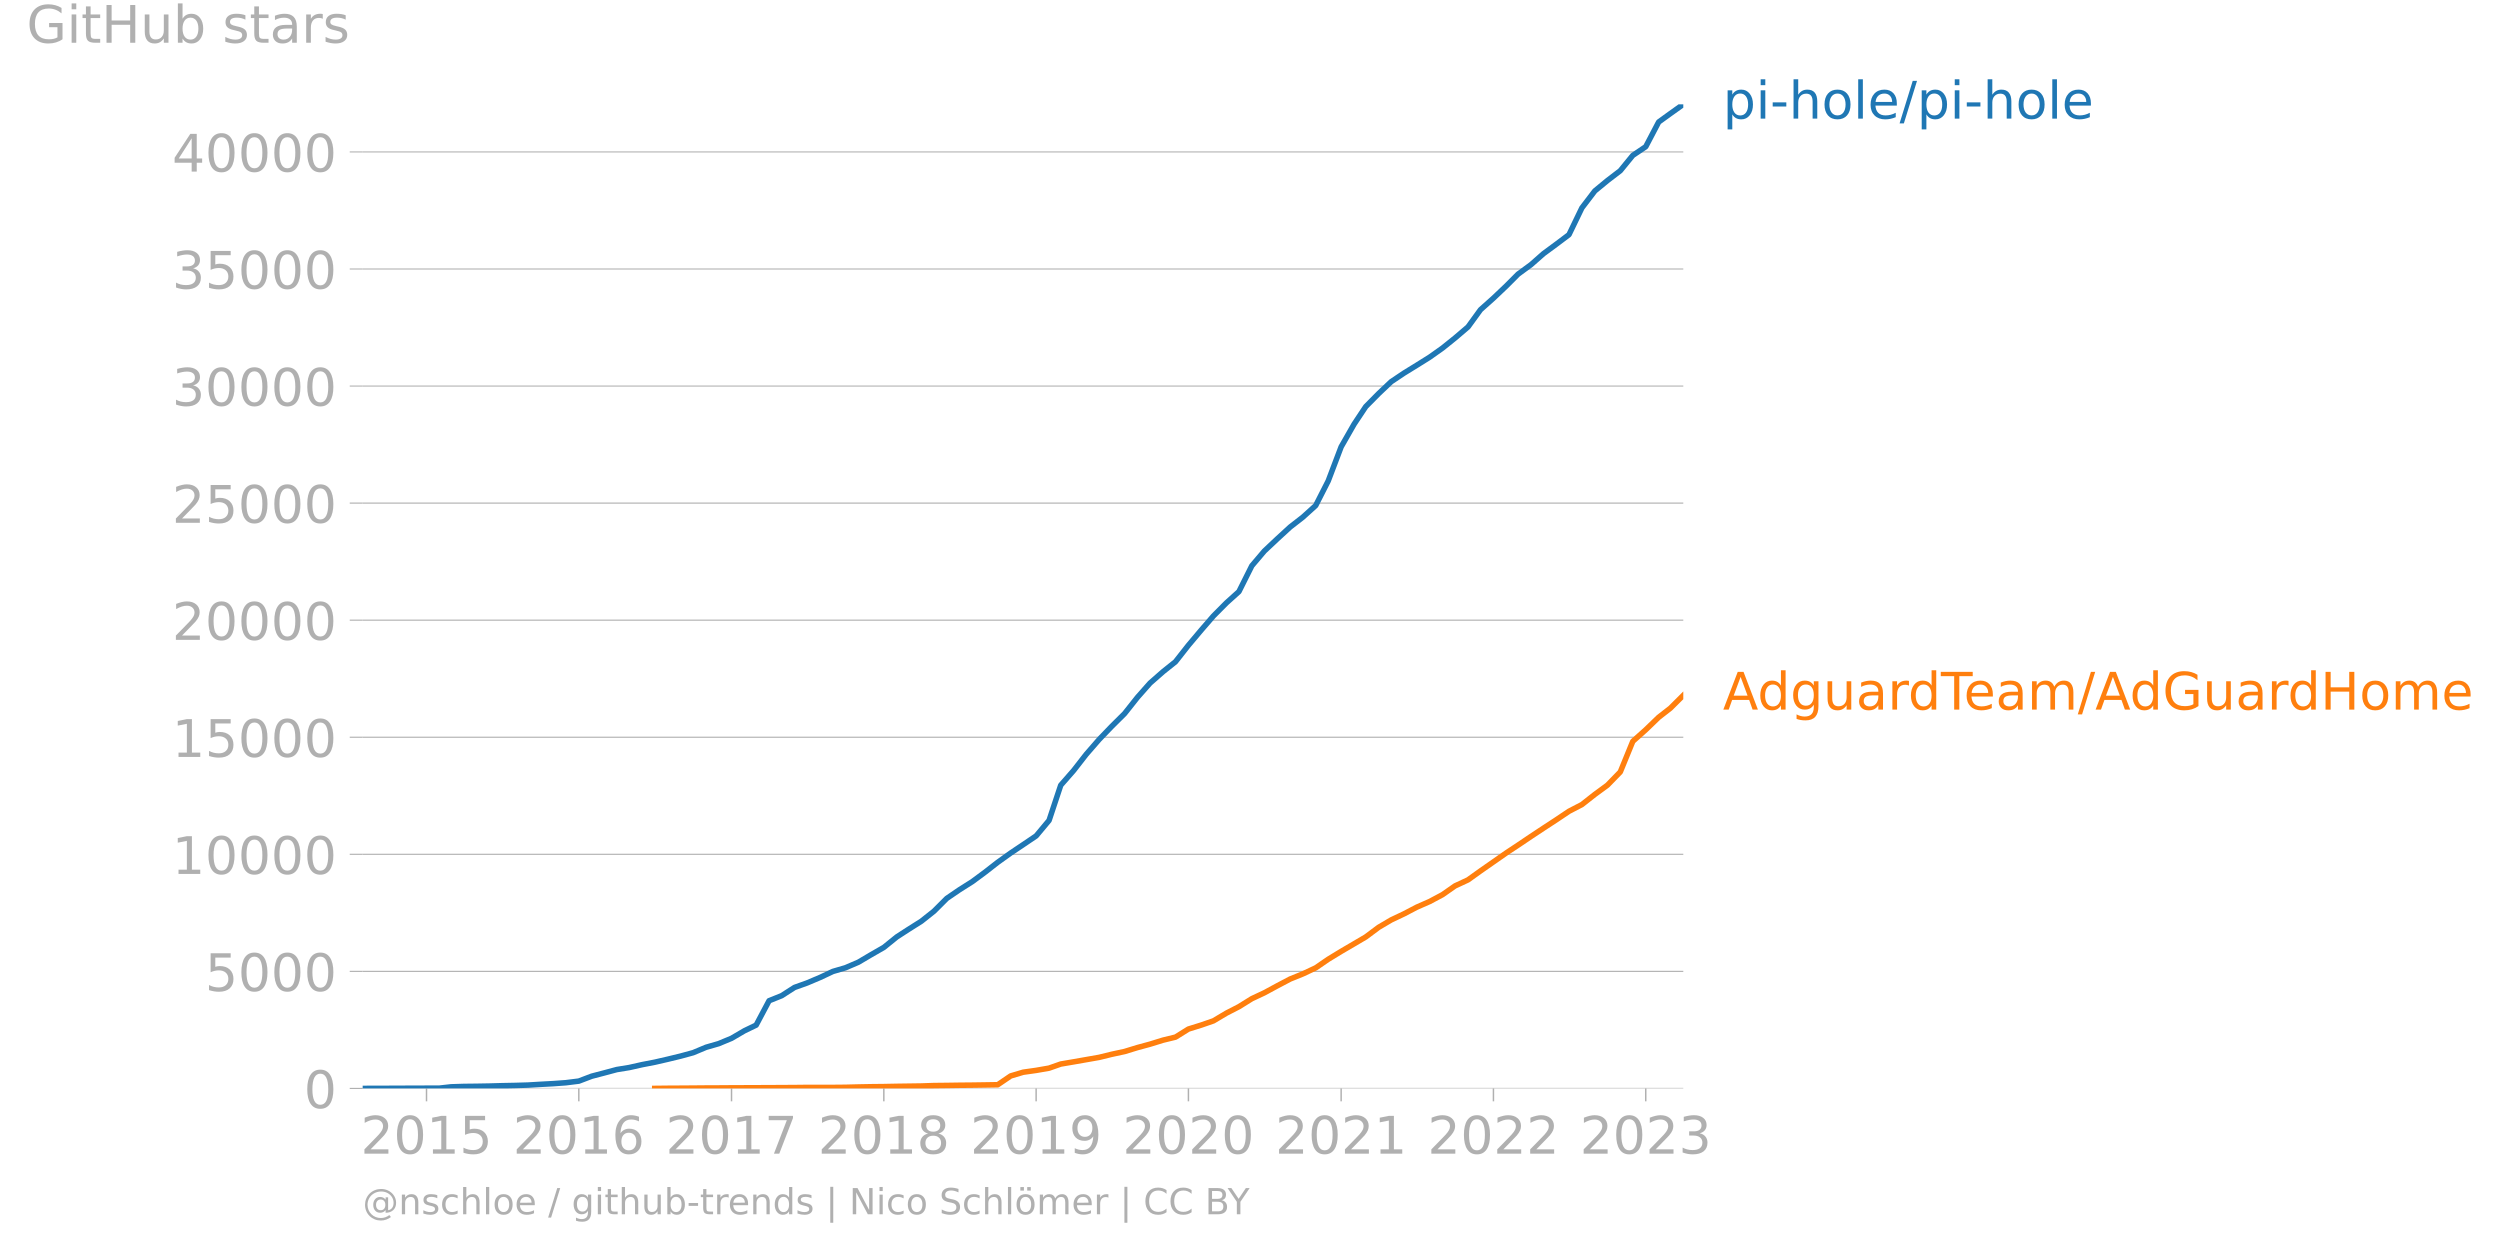
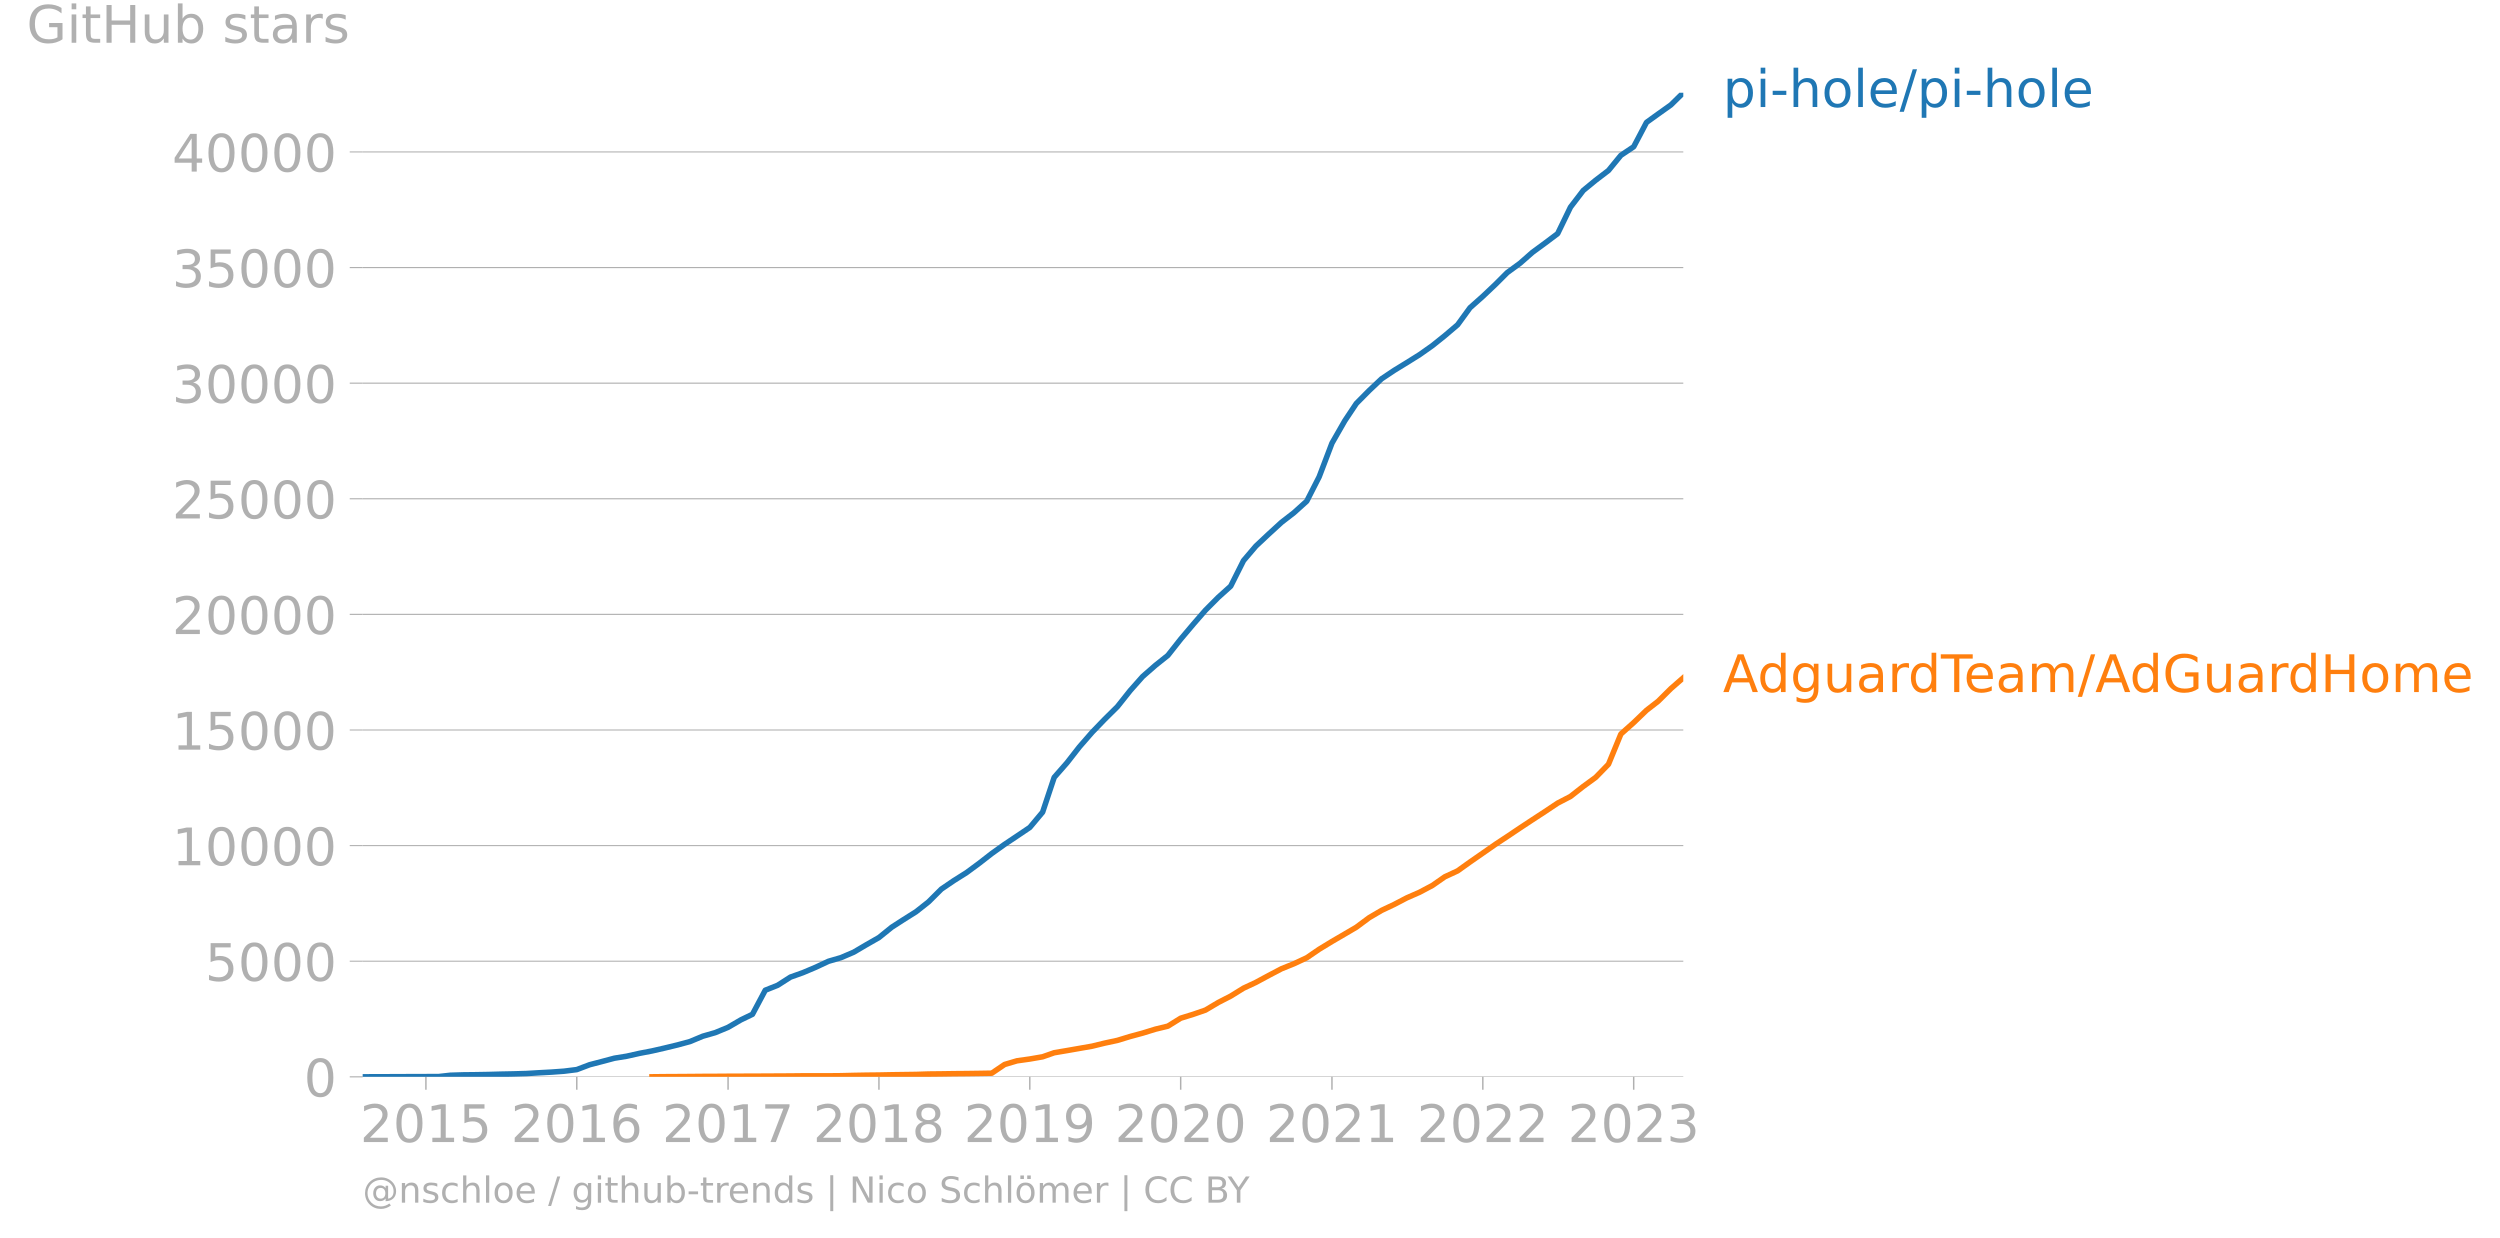
- <svg xmlns="http://www.w3.org/2000/svg" xmlns:xlink="http://www.w3.org/1999/xlink" width="901.394" height="450.472" viewBox="0 0 676.045 337.854">
+ <svg xmlns="http://www.w3.org/2000/svg" xmlns:xlink="http://www.w3.org/1999/xlink" width="901.394" height="446.291" viewBox="0 0 676.045 334.718">
  <defs>
    <style>*{stroke-linejoin:round;stroke-linecap:butt}</style>
  </defs>
  <g id="figure_1">
-     <path id="patch_1" d="M0 337.854h676.045V0H0v337.854z" style="fill:none" />
+     <path id="patch_1" d="M0 334.718h676.045V0H0v334.718z" style="fill:none" />
    <g id="axes_1">
-       <path id="patch_2" d="M98.073 294.327h357.12V28.215H98.073v266.112z" style="fill:none" />
+       <path id="patch_2" d="M98.073 291.191h357.12V25.08H98.073v266.112z" style="fill:none" />
      <g id="matplotlib.axis_1">
        <g id="xtick_1">
          <g id="line2d_1">
            <defs>
-               <path id="m248566c7c0" d="M0 0v3.5" style="stroke:#b0b0b0;stroke-width:.4" />
-             </defs>
-             <use xlink:href="#m248566c7c0" x="115.337" y="294.327" style="fill:#b0b0b0;stroke:#b0b0b0;stroke-width:.4" />
-           </g>
-           <g id="text_1" style="fill:#b0b0b0" transform="matrix(.14 0 0 -.14 97.522 311.965)">
+               <path id="m88e623cf5e" d="M0 0v3.5" style="stroke:#b0b0b0;stroke-width:.4" />
+             </defs>
+             <use xlink:href="#m88e623cf5e" x="115.175" y="291.191" style="fill:#b0b0b0;stroke:#b0b0b0;stroke-width:.4" />
+           </g>
+           <g id="text_1" style="fill:#b0b0b0" transform="matrix(.14 0 0 -.14 97.36 308.829)">
            <defs>
              <path id="DejaVuSans-32" d="M1228 531h2203V0H469v531q359 372 979 998 621 627 780 809 303 340 423 576 121 236 121 464 0 372-261 606-261 235-680 235-297 0-627-103-329-103-704-313v638q381 153 712 231 332 78 607 78 725 0 1156-363 431-362 431-968 0-288-108-546-107-257-392-607-78-91-497-524-418-433-1181-1211z" transform="scale(.01563)" />
              <path id="DejaVuSans-30" d="M2034 4250q-487 0-733-480-245-479-245-1442 0-959 245-1439 246-480 733-480 491 0 736 480 246 480 246 1439 0 963-246 1442-245 480-736 480zm0 500q785 0 1199-621 414-620 414-1801 0-1178-414-1799Q2819-91 2034-91q-784 0-1198 620-414 621-414 1799 0 1181 414 1801 414 621 1198 621z" transform="scale(.01563)" />
              <path id="DejaVuSans-31" d="M794 531h1031v3560L703 3866v575l1116 225h631V531h1031V0H794v531z" transform="scale(.01563)" />
              <path id="DejaVuSans-35" d="M691 4666h2478v-532H1269V2991q137 47 274 70 138 23 276 23 781 0 1237-428 457-428 457-1159 0-753-469-1171Q2575-91 1722-91q-294 0-599 50Q819 9 494 109v635q281-153 581-228t634-75q541 0 856 284 316 284 316 772 0 487-316 771-315 285-856 285-253 0-505-56-251-56-513-175v2344z" transform="scale(.01563)" />
            </defs>
            <use xlink:href="#DejaVuSans-32" />
            <use xlink:href="#DejaVuSans-30" x="63.623" />
            <use xlink:href="#DejaVuSans-31" x="127.246" />
            <use xlink:href="#DejaVuSans-35" x="190.869" />
          </g>
        </g>
        <g id="xtick_2">
-           <use xlink:href="#m248566c7c0" id="line2d_2" x="156.521" y="294.327" style="fill:#b0b0b0;stroke:#b0b0b0;stroke-width:.4" />
-           <g id="text_2" style="fill:#b0b0b0" transform="matrix(.14 0 0 -.14 138.706 311.965)">
+           <use xlink:href="#m88e623cf5e" id="line2d_2" x="155.972" y="291.191" style="fill:#b0b0b0;stroke:#b0b0b0;stroke-width:.4" />
+           <g id="text_2" style="fill:#b0b0b0" transform="matrix(.14 0 0 -.14 138.157 308.829)">
            <defs>
              <path id="DejaVuSans-36" d="M2113 2584q-425 0-674-291-248-290-248-796 0-503 248-796 249-292 674-292t673 292q248 293 248 796 0 506-248 796-248 291-673 291zm1253 1979v-575q-238 112-480 171-242 60-480 60-625 0-955-422-329-422-376-1275 184 272 462 417 279 145 613 145 703 0 1111-427 408-426 408-1160 0-719-425-1154Q2819-91 2113-91q-810 0-1238 620-428 621-428 1799 0 1106 525 1764t1409 658q238 0 480-47t505-140z" transform="scale(.01563)" />
            </defs>
            <use xlink:href="#DejaVuSans-32" />
            <use xlink:href="#DejaVuSans-30" x="63.623" />
            <use xlink:href="#DejaVuSans-31" x="127.246" />
            <use xlink:href="#DejaVuSans-36" x="190.869" />
          </g>
        </g>
        <g id="xtick_3">
-           <use xlink:href="#m248566c7c0" id="line2d_3" x="197.818" y="294.327" style="fill:#b0b0b0;stroke:#b0b0b0;stroke-width:.4" />
-           <g id="text_3" style="fill:#b0b0b0" transform="matrix(.14 0 0 -.14 180.003 311.965)">
+           <use xlink:href="#m88e623cf5e" id="line2d_3" x="196.882" y="291.191" style="fill:#b0b0b0;stroke:#b0b0b0;stroke-width:.4" />
+           <g id="text_3" style="fill:#b0b0b0" transform="matrix(.14 0 0 -.14 179.067 308.829)">
            <defs>
              <path id="DejaVuSans-37" d="M525 4666h3000v-269L1831 0h-659l1594 4134H525v532z" transform="scale(.01563)" />
            </defs>
            <use xlink:href="#DejaVuSans-32" />
            <use xlink:href="#DejaVuSans-30" x="63.623" />
            <use xlink:href="#DejaVuSans-31" x="127.246" />
            <use xlink:href="#DejaVuSans-37" x="190.869" />
          </g>
        </g>
        <g id="xtick_4">
-           <use xlink:href="#m248566c7c0" id="line2d_4" x="239.003" y="294.327" style="fill:#b0b0b0;stroke:#b0b0b0;stroke-width:.4" />
-           <g id="text_4" style="fill:#b0b0b0" transform="matrix(.14 0 0 -.14 221.188 311.965)">
+           <use xlink:href="#m88e623cf5e" id="line2d_4" x="237.68" y="291.191" style="fill:#b0b0b0;stroke:#b0b0b0;stroke-width:.4" />
+           <g id="text_4" style="fill:#b0b0b0" transform="matrix(.14 0 0 -.14 219.865 308.829)">
            <defs>
              <path id="DejaVuSans-38" d="M2034 2216q-450 0-708-241-257-241-257-662 0-422 257-663 258-241 708-241t709 242q260 243 260 662 0 421-258 662-257 241-711 241zm-631 268q-406 100-633 378-226 279-226 679 0 559 398 884 399 325 1092 325 697 0 1094-325t397-884q0-400-227-679-226-278-629-378 456-106 710-416 255-309 255-755 0-679-414-1042Q2806-91 2034-91q-771 0-1186 362-414 363-414 1042 0 446 256 755 257 310 713 416zm-231 997q0-362 226-565 227-203 636-203 407 0 636 203 230 203 230 565 0 363-230 566-229 203-636 203-409 0-636-203-226-203-226-566z" transform="scale(.01563)" />
            </defs>
            <use xlink:href="#DejaVuSans-32" />
            <use xlink:href="#DejaVuSans-30" x="63.623" />
            <use xlink:href="#DejaVuSans-31" x="127.246" />
            <use xlink:href="#DejaVuSans-38" x="190.869" />
          </g>
        </g>
        <g id="xtick_5">
-           <use xlink:href="#m248566c7c0" id="line2d_5" x="280.187" y="294.327" style="fill:#b0b0b0;stroke:#b0b0b0;stroke-width:.4" />
-           <g id="text_5" style="fill:#b0b0b0" transform="matrix(.14 0 0 -.14 262.372 311.965)">
+           <use xlink:href="#m88e623cf5e" id="line2d_5" x="278.477" y="291.191" style="fill:#b0b0b0;stroke:#b0b0b0;stroke-width:.4" />
+           <g id="text_5" style="fill:#b0b0b0" transform="matrix(.14 0 0 -.14 260.662 308.829)">
            <defs>
              <path id="DejaVuSans-39" d="M703 97v575q238-113 481-172 244-59 479-59 625 0 954 420 330 420 377 1277-181-269-460-413-278-144-615-144-700 0-1108 423-408 424-408 1159 0 718 425 1152 425 435 1131 435 810 0 1236-621 427-620 427-1801 0-1103-524-1761Q2575-91 1691-91q-238 0-482 47Q966 3 703 97zm1256 1978q425 0 673 290 249 291 249 798 0 503-249 795-248 292-673 292t-673-292q-248-292-248-795 0-507 248-798 248-290 673-290z" transform="scale(.01563)" />
            </defs>
            <use xlink:href="#DejaVuSans-32" />
            <use xlink:href="#DejaVuSans-30" x="63.623" />
            <use xlink:href="#DejaVuSans-31" x="127.246" />
            <use xlink:href="#DejaVuSans-39" x="190.869" />
          </g>
        </g>
        <g id="xtick_6">
-           <use xlink:href="#m248566c7c0" id="line2d_6" x="321.372" y="294.327" style="fill:#b0b0b0;stroke:#b0b0b0;stroke-width:.4" />
-           <g id="text_6" style="fill:#b0b0b0" transform="matrix(.14 0 0 -.14 303.557 311.965)">
+           <use xlink:href="#m88e623cf5e" id="line2d_6" x="319.275" y="291.191" style="fill:#b0b0b0;stroke:#b0b0b0;stroke-width:.4" />
+           <g id="text_6" style="fill:#b0b0b0" transform="matrix(.14 0 0 -.14 301.46 308.829)">
            <use xlink:href="#DejaVuSans-32" />
            <use xlink:href="#DejaVuSans-30" x="63.623" />
            <use xlink:href="#DejaVuSans-32" x="127.246" />
            <use xlink:href="#DejaVuSans-30" x="190.869" />
          </g>
        </g>
        <g id="xtick_7">
-           <use xlink:href="#m248566c7c0" id="line2d_7" x="362.669" y="294.327" style="fill:#b0b0b0;stroke:#b0b0b0;stroke-width:.4" />
-           <g id="text_7" style="fill:#b0b0b0" transform="matrix(.14 0 0 -.14 344.854 311.965)">
+           <use xlink:href="#m88e623cf5e" id="line2d_7" x="360.185" y="291.191" style="fill:#b0b0b0;stroke:#b0b0b0;stroke-width:.4" />
+           <g id="text_7" style="fill:#b0b0b0" transform="matrix(.14 0 0 -.14 342.37 308.829)">
            <use xlink:href="#DejaVuSans-32" />
            <use xlink:href="#DejaVuSans-30" x="63.623" />
            <use xlink:href="#DejaVuSans-32" x="127.246" />
            <use xlink:href="#DejaVuSans-31" x="190.869" />
          </g>
        </g>
        <g id="xtick_8">
-           <use xlink:href="#m248566c7c0" id="line2d_8" x="403.854" y="294.327" style="fill:#b0b0b0;stroke:#b0b0b0;stroke-width:.4" />
-           <g id="text_8" style="fill:#b0b0b0" transform="matrix(.14 0 0 -.14 386.039 311.965)">
+           <use xlink:href="#m88e623cf5e" id="line2d_8" x="400.982" y="291.191" style="fill:#b0b0b0;stroke:#b0b0b0;stroke-width:.4" />
+           <g id="text_8" style="fill:#b0b0b0" transform="matrix(.14 0 0 -.14 383.167 308.829)">
            <use xlink:href="#DejaVuSans-32" />
            <use xlink:href="#DejaVuSans-30" x="63.623" />
            <use xlink:href="#DejaVuSans-32" x="127.246" />
            <use xlink:href="#DejaVuSans-32" x="190.869" />
          </g>
        </g>
        <g id="xtick_9">
-           <use xlink:href="#m248566c7c0" id="line2d_9" x="445.038" y="294.327" style="fill:#b0b0b0;stroke:#b0b0b0;stroke-width:.4" />
-           <g id="text_9" style="fill:#b0b0b0" transform="matrix(.14 0 0 -.14 427.223 311.965)">
+           <use xlink:href="#m88e623cf5e" id="line2d_9" x="441.78" y="291.191" style="fill:#b0b0b0;stroke:#b0b0b0;stroke-width:.4" />
+           <g id="text_9" style="fill:#b0b0b0" transform="matrix(.14 0 0 -.14 423.965 308.829)">
            <defs>
              <path id="DejaVuSans-33" d="M2597 2516q453-97 707-404 255-306 255-756 0-690-475-1069Q2609-91 1734-91q-293 0-604 58T488 141v609q262-153 574-231 313-78 654-78 593 0 904 234t311 681q0 413-289 645-289 233-804 233h-544v519h569q465 0 712 186t247 536q0 359-255 551-254 193-729 193-260 0-557-57-297-56-653-174v562q360 100 674 150t592 50q719 0 1137-327 419-326 419-882 0-388-222-655t-631-370z" transform="scale(.01563)" />
            </defs>
            <use xlink:href="#DejaVuSans-32" />
            <use xlink:href="#DejaVuSans-30" x="63.623" />
            <use xlink:href="#DejaVuSans-32" x="127.246" />
            <use xlink:href="#DejaVuSans-33" x="190.869" />
          </g>
        </g>
      </g>
      <g id="matplotlib.axis_2">
        <g id="ytick_1">
-           <path id="line2d_10" d="M98.073 294.327h357.12" clip-path="url(#p8811981407)" style="fill:none;stroke:#b0b0b0;stroke-width:.3;stroke-linecap:square" />
+           <path id="line2d_10" d="M98.073 291.191h357.12" clip-path="url(#pf3bac926e7)" style="fill:none;stroke:#b0b0b0;stroke-width:.3;stroke-linecap:square" />
          <g id="line2d_11">
            <defs>
-               <path id="m2e9e8e175a" d="M0 0h-3.5" style="stroke:#b0b0b0;stroke-width:.3" />
-             </defs>
-             <use xlink:href="#m2e9e8e175a" x="98.073" y="294.327" style="fill:#b0b0b0;stroke:#b0b0b0;stroke-width:.3" />
-           </g>
-           <use xlink:href="#DejaVuSans-30" id="text_10" style="fill:#b0b0b0" transform="matrix(.14 0 0 -.14 82.166 299.646)" />
+               <path id="m1bf82a4fa7" d="M0 0h-3.5" style="stroke:#b0b0b0;stroke-width:.3" />
+             </defs>
+             <use xlink:href="#m1bf82a4fa7" x="98.073" y="291.191" style="fill:#b0b0b0;stroke:#b0b0b0;stroke-width:.3" />
+           </g>
+           <use xlink:href="#DejaVuSans-30" id="text_10" style="fill:#b0b0b0" transform="matrix(.14 0 0 -.14 82.166 296.51)" />
        </g>
        <g id="ytick_2">
-           <path id="line2d_12" d="M98.073 262.672h357.12" clip-path="url(#p8811981407)" style="fill:none;stroke:#b0b0b0;stroke-width:.3;stroke-linecap:square" />
-           <use xlink:href="#m2e9e8e175a" id="line2d_13" x="98.073" y="262.672" style="fill:#b0b0b0;stroke:#b0b0b0;stroke-width:.3" />
-           <g id="text_11" style="fill:#b0b0b0" transform="matrix(.14 0 0 -.14 55.443 267.99)">
+           <path id="line2d_12" d="M98.073 259.928h357.12" clip-path="url(#pf3bac926e7)" style="fill:none;stroke:#b0b0b0;stroke-width:.3;stroke-linecap:square" />
+           <use xlink:href="#m1bf82a4fa7" id="line2d_13" x="98.073" y="259.928" style="fill:#b0b0b0;stroke:#b0b0b0;stroke-width:.3" />
+           <g id="text_11" style="fill:#b0b0b0" transform="matrix(.14 0 0 -.14 55.443 265.247)">
            <use xlink:href="#DejaVuSans-35" />
            <use xlink:href="#DejaVuSans-30" x="63.623" />
            <use xlink:href="#DejaVuSans-30" x="127.246" />
            <use xlink:href="#DejaVuSans-30" x="190.869" />
          </g>
        </g>
        <g id="ytick_3">
-           <path id="line2d_14" d="M98.073 231.017h357.12" clip-path="url(#p8811981407)" style="fill:none;stroke:#b0b0b0;stroke-width:.3;stroke-linecap:square" />
-           <use xlink:href="#m2e9e8e175a" id="line2d_15" x="98.073" y="231.017" style="fill:#b0b0b0;stroke:#b0b0b0;stroke-width:.3" />
-           <g id="text_12" style="fill:#b0b0b0" transform="matrix(.14 0 0 -.14 46.536 236.336)">
+           <path id="line2d_14" d="M98.073 228.665h357.12" clip-path="url(#pf3bac926e7)" style="fill:none;stroke:#b0b0b0;stroke-width:.3;stroke-linecap:square" />
+           <use xlink:href="#m1bf82a4fa7" id="line2d_15" x="98.073" y="228.665" style="fill:#b0b0b0;stroke:#b0b0b0;stroke-width:.3" />
+           <g id="text_12" style="fill:#b0b0b0" transform="matrix(.14 0 0 -.14 46.536 233.984)">
            <use xlink:href="#DejaVuSans-31" />
            <use xlink:href="#DejaVuSans-30" x="63.623" />
            <use xlink:href="#DejaVuSans-30" x="127.246" />
            <use xlink:href="#DejaVuSans-30" x="190.869" />
            <use xlink:href="#DejaVuSans-30" x="254.492" />
          </g>
        </g>
        <g id="ytick_4">
-           <path id="line2d_16" d="M98.073 199.362h357.12" clip-path="url(#p8811981407)" style="fill:none;stroke:#b0b0b0;stroke-width:.3;stroke-linecap:square" />
-           <use xlink:href="#m2e9e8e175a" id="line2d_17" x="98.073" y="199.362" style="fill:#b0b0b0;stroke:#b0b0b0;stroke-width:.3" />
-           <g id="text_13" style="fill:#b0b0b0" transform="matrix(.14 0 0 -.14 46.536 204.68)">
+           <path id="line2d_16" d="M98.073 197.402h357.12" clip-path="url(#pf3bac926e7)" style="fill:none;stroke:#b0b0b0;stroke-width:.3;stroke-linecap:square" />
+           <use xlink:href="#m1bf82a4fa7" id="line2d_17" x="98.073" y="197.402" style="fill:#b0b0b0;stroke:#b0b0b0;stroke-width:.3" />
+           <g id="text_13" style="fill:#b0b0b0" transform="matrix(.14 0 0 -.14 46.536 202.72)">
            <use xlink:href="#DejaVuSans-31" />
            <use xlink:href="#DejaVuSans-35" x="63.623" />
            <use xlink:href="#DejaVuSans-30" x="127.246" />
            <use xlink:href="#DejaVuSans-30" x="190.869" />
            <use xlink:href="#DejaVuSans-30" x="254.492" />
          </g>
        </g>
        <g id="ytick_5">
-           <path id="line2d_18" d="M98.073 167.706h357.12" clip-path="url(#p8811981407)" style="fill:none;stroke:#b0b0b0;stroke-width:.3;stroke-linecap:square" />
-           <use xlink:href="#m2e9e8e175a" id="line2d_19" x="98.073" y="167.706" style="fill:#b0b0b0;stroke:#b0b0b0;stroke-width:.3" />
-           <g id="text_14" style="fill:#b0b0b0" transform="matrix(.14 0 0 -.14 46.536 173.025)">
+           <path id="line2d_18" d="M98.073 166.139h357.12" clip-path="url(#pf3bac926e7)" style="fill:none;stroke:#b0b0b0;stroke-width:.3;stroke-linecap:square" />
+           <use xlink:href="#m1bf82a4fa7" id="line2d_19" x="98.073" y="166.139" style="fill:#b0b0b0;stroke:#b0b0b0;stroke-width:.3" />
+           <g id="text_14" style="fill:#b0b0b0" transform="matrix(.14 0 0 -.14 46.536 171.457)">
            <use xlink:href="#DejaVuSans-32" />
            <use xlink:href="#DejaVuSans-30" x="63.623" />
            <use xlink:href="#DejaVuSans-30" x="127.246" />
            <use xlink:href="#DejaVuSans-30" x="190.869" />
            <use xlink:href="#DejaVuSans-30" x="254.492" />
          </g>
        </g>
        <g id="ytick_6">
-           <path id="line2d_20" d="M98.073 136.051h357.12" clip-path="url(#p8811981407)" style="fill:none;stroke:#b0b0b0;stroke-width:.3;stroke-linecap:square" />
-           <use xlink:href="#m2e9e8e175a" id="line2d_21" x="98.073" y="136.051" style="fill:#b0b0b0;stroke:#b0b0b0;stroke-width:.3" />
-           <g id="text_15" style="fill:#b0b0b0" transform="matrix(.14 0 0 -.14 46.536 141.37)">
+           <path id="line2d_20" d="M98.073 134.875h357.12" clip-path="url(#pf3bac926e7)" style="fill:none;stroke:#b0b0b0;stroke-width:.3;stroke-linecap:square" />
+           <use xlink:href="#m1bf82a4fa7" id="line2d_21" x="98.073" y="134.875" style="fill:#b0b0b0;stroke:#b0b0b0;stroke-width:.3" />
+           <g id="text_15" style="fill:#b0b0b0" transform="matrix(.14 0 0 -.14 46.536 140.194)">
            <use xlink:href="#DejaVuSans-32" />
            <use xlink:href="#DejaVuSans-35" x="63.623" />
            <use xlink:href="#DejaVuSans-30" x="127.246" />
            <use xlink:href="#DejaVuSans-30" x="190.869" />
            <use xlink:href="#DejaVuSans-30" x="254.492" />
          </g>
        </g>
        <g id="ytick_7">
-           <path id="line2d_22" d="M98.073 104.396h357.12" clip-path="url(#p8811981407)" style="fill:none;stroke:#b0b0b0;stroke-width:.3;stroke-linecap:square" />
-           <use xlink:href="#m2e9e8e175a" id="line2d_23" x="98.073" y="104.396" style="fill:#b0b0b0;stroke:#b0b0b0;stroke-width:.3" />
-           <g id="text_16" style="fill:#b0b0b0" transform="matrix(.14 0 0 -.14 46.536 109.715)">
+           <path id="line2d_22" d="M98.073 103.612h357.12" clip-path="url(#pf3bac926e7)" style="fill:none;stroke:#b0b0b0;stroke-width:.3;stroke-linecap:square" />
+           <use xlink:href="#m1bf82a4fa7" id="line2d_23" x="98.073" y="103.612" style="fill:#b0b0b0;stroke:#b0b0b0;stroke-width:.3" />
+           <g id="text_16" style="fill:#b0b0b0" transform="matrix(.14 0 0 -.14 46.536 108.931)">
            <use xlink:href="#DejaVuSans-33" />
            <use xlink:href="#DejaVuSans-30" x="63.623" />
            <use xlink:href="#DejaVuSans-30" x="127.246" />
            <use xlink:href="#DejaVuSans-30" x="190.869" />
            <use xlink:href="#DejaVuSans-30" x="254.492" />
          </g>
        </g>
        <g id="ytick_8">
-           <path id="line2d_24" d="M98.073 72.741h357.12" clip-path="url(#p8811981407)" style="fill:none;stroke:#b0b0b0;stroke-width:.3;stroke-linecap:square" />
-           <use xlink:href="#m2e9e8e175a" id="line2d_25" x="98.073" y="72.741" style="fill:#b0b0b0;stroke:#b0b0b0;stroke-width:.3" />
-           <g id="text_17" style="fill:#b0b0b0" transform="matrix(.14 0 0 -.14 46.536 78.06)">
+           <path id="line2d_24" d="M98.073 72.349h357.12" clip-path="url(#pf3bac926e7)" style="fill:none;stroke:#b0b0b0;stroke-width:.3;stroke-linecap:square" />
+           <use xlink:href="#m1bf82a4fa7" id="line2d_25" x="98.073" y="72.349" style="fill:#b0b0b0;stroke:#b0b0b0;stroke-width:.3" />
+           <g id="text_17" style="fill:#b0b0b0" transform="matrix(.14 0 0 -.14 46.536 77.668)">
            <use xlink:href="#DejaVuSans-33" />
            <use xlink:href="#DejaVuSans-35" x="63.623" />
            <use xlink:href="#DejaVuSans-30" x="127.246" />
            <use xlink:href="#DejaVuSans-30" x="190.869" />
            <use xlink:href="#DejaVuSans-30" x="254.492" />
          </g>
        </g>
        <g id="ytick_9">
-           <path id="line2d_26" d="M98.073 41.086h357.12" clip-path="url(#p8811981407)" style="fill:none;stroke:#b0b0b0;stroke-width:.3;stroke-linecap:square" />
-           <use xlink:href="#m2e9e8e175a" id="line2d_27" x="98.073" y="41.086" style="fill:#b0b0b0;stroke:#b0b0b0;stroke-width:.3" />
+           <path id="line2d_26" d="M98.073 41.086h357.12" clip-path="url(#pf3bac926e7)" style="fill:none;stroke:#b0b0b0;stroke-width:.3;stroke-linecap:square" />
+           <use xlink:href="#m1bf82a4fa7" id="line2d_27" x="98.073" y="41.086" style="fill:#b0b0b0;stroke:#b0b0b0;stroke-width:.3" />
          <g id="text_18" style="fill:#b0b0b0" transform="matrix(.14 0 0 -.14 46.536 46.405)">
            <defs>
              <path id="DejaVuSans-34" d="M2419 4116 825 1625h1594v2491zm-166 550h794V1625h666v-525h-666V0h-628v1100H313v609l1940 2957z" transform="scale(.01563)" />
            </defs>
            <use xlink:href="#DejaVuSans-34" />
            <use xlink:href="#DejaVuSans-30" x="63.623" />
            <use xlink:href="#DejaVuSans-30" x="127.246" />
            <use xlink:href="#DejaVuSans-30" x="190.869" />
            <use xlink:href="#DejaVuSans-30" x="254.492" />
          </g>
        </g>
        <g id="text_19" style="fill:#b0b0b0" transform="matrix(.14 0 0 -.14 7.2 11.563)">
          <defs>
            <path id="DejaVuSans-47" d="M3809 666v1253H2778v519h1656V434q-365-259-806-392-440-133-940-133-1094 0-1712 639-617 640-617 1780 0 1144 617 1783 618 639 1712 639 456 0 867-113 411-112 758-331v-672q-350 297-744 447t-828 150q-857 0-1287-478-429-478-429-1425 0-944 429-1422 430-478 1287-478 334 0 596 58 263 58 472 180z" transform="scale(.01563)" />
            <path id="DejaVuSans-69" d="M603 3500h575V0H603v3500zm0 1363h575v-729H603v729z" transform="scale(.01563)" />
            <path id="DejaVuSans-74" d="M1172 4494v-994h1184v-447H1172V1153q0-428 117-550t477-122h590V0h-590q-666 0-919 248-253 249-253 905v1900H172v447h422v994h578z" transform="scale(.01563)" />
            <path id="DejaVuSans-48" d="M628 4666h631V2753h2294v1913h631V0h-631v2222H1259V0H628v4666z" transform="scale(.01563)" />
            <path id="DejaVuSans-75" d="M544 1381v2119h575V1403q0-497 193-746 194-248 582-248 465 0 735 297 271 297 271 810v1984h575V0h-575v538q-209-319-486-474-276-155-642-155-603 0-916 375-312 375-312 1097zm1447 2203z" transform="scale(.01563)" />
            <path id="DejaVuSans-62" d="M3116 1747q0 634-261 995t-717 361q-457 0-718-361t-261-995q0-634 261-995t718-361q456 0 717 361t261 995zM1159 2969q182 312 458 463 277 152 661 152 638 0 1036-506 399-506 399-1331T3314 415Q2916-91 2278-91q-384 0-661 152-276 152-458 464V0H581v4863h578V2969z" transform="scale(.01563)" />
            <path id="DejaVuSans-73" d="M2834 3397v-544q-243 125-506 187-262 63-544 63-428 0-642-131t-214-394q0-200 153-314t616-217l197-44q612-131 870-370t258-667q0-488-386-773Q2250-91 1575-91q-281 0-586 55T347 128v594q319-166 628-249 309-82 613-82 406 0 624 139 219 139 219 392 0 234-158 359-157 125-692 241l-200 47q-534 112-772 345-237 233-237 639 0 494 350 762 350 269 994 269 318 0 599-47 282-46 519-140z" transform="scale(.01563)" />
            <path id="DejaVuSans-61" d="M2194 1759q-697 0-966-159t-269-544q0-306 202-486 202-179 548-179 479 0 768 339t289 901v128h-572zm1147 238V0h-575v531q-197-318-491-470T1556-91q-537 0-855 302-317 302-317 808 0 590 395 890 396 300 1180 300h807v57q0 397-261 614t-733 217q-300 0-585-72-284-72-546-216v532q315 122 612 182 297 61 578 61 760 0 1135-394 375-393 375-1193z" transform="scale(.01563)" />
            <path id="DejaVuSans-72" d="M2631 2963q-97 56-211 82-114 27-251 27-488 0-749-317t-261-911V0H581v3500h578v-544q182 319 472 473 291 155 707 155 59 0 131-8 72-7 159-23l3-590z" transform="scale(.01563)" />
          </defs>
          <use xlink:href="#DejaVuSans-47" />
          <use xlink:href="#DejaVuSans-69" x="77.49" />
          <use xlink:href="#DejaVuSans-74" x="105.273" />
          <use xlink:href="#DejaVuSans-48" x="144.482" />
          <use xlink:href="#DejaVuSans-75" x="219.678" />
          <use xlink:href="#DejaVuSans-62" x="283.057" />
          <use xlink:href="#DejaVuSans-20" x="346.533" />
          <use xlink:href="#DejaVuSans-73" x="378.32" />
          <use xlink:href="#DejaVuSans-74" x="430.42" />
          <use xlink:href="#DejaVuSans-61" x="469.629" />
          <use xlink:href="#DejaVuSans-72" x="530.908" />
          <use xlink:href="#DejaVuSans-73" x="572.021" />
        </g>
      </g>
-       <path id="line2d_28" d="m177.057 294.327 3.498-.038 3.498-.02 3.385-.024 3.498-.032 3.385-.013 3.497-.025 3.498-.013 3.16-.012 3.498-.013 3.385-.019 3.497-.019 3.385-.038h6.996l3.385-.032 3.498-.088 3.385-.064 3.498-.038 3.498-.07 3.16-.044 3.497-.05 3.385-.114 3.498-.038 3.385-.05 3.498-.032 3.498-.051 3.385-.057 3.498-2.38 3.385-1.007 3.497-.494 3.498-.608 3.16-1.108 3.497-.595 3.385-.595 3.498-.614 3.385-.83 3.498-.753 3.498-1.07 3.385-.918 3.498-1.082 3.385-.823 3.498-2.178 3.498-1.09 3.272-1.132 3.498-2.083 3.385-1.741 3.498-2.172 3.385-1.589 3.498-1.893 3.497-1.842 3.385-1.368 3.498-1.64 3.385-2.323 3.498-2.134 3.498-2.045 3.16-1.86 3.497-2.61 3.385-1.993 3.498-1.66 3.385-1.772 3.498-1.538 3.498-1.862 3.385-2.367 3.498-1.628 3.385-2.424 3.498-2.438 3.497-2.444 3.16-2.089 3.498-2.355 3.385-2.241 3.498-2.286 3.385-2.272 3.497-1.817 3.498-2.748 3.385-2.482 3.498-3.596 3.385-8.275 3.498-3.127 3.498-3.375 3.16-2.456 3.497-3.482" clip-path="url(#p8811981407)" style="fill:none;stroke:#ff7f0e;stroke-width:1.5;stroke-linecap:square" />
-       <path id="line2d_29" d="m98.073 294.327 3.498-.006 3.385-.013 3.498-.013 3.385-.019 3.498-.006 3.498-.013 3.159-.354 3.498-.108 3.385-.038 3.498-.063 3.385-.095 3.498-.07 3.497-.101 3.385-.203 3.498-.19 3.385-.247 3.498-.436 3.498-1.33 3.272-.855 3.498-.937 3.385-.55 3.498-.785 3.385-.653 3.498-.804 3.498-.848 3.385-.924 3.498-1.463 3.385-.975 3.497-1.45 3.498-2.044 3.16-1.526 3.498-6.59 3.385-1.356 3.497-2.24 3.385-1.21 3.498-1.481 3.498-1.64 3.385-.988 3.498-1.5 3.385-2 3.498-2.008 3.498-2.83 3.16-2.045 3.497-2.21 3.385-2.684 3.498-3.494 3.385-2.311 3.498-2.21 3.498-2.59 3.385-2.64 3.498-2.506 3.385-2.267 3.497-2.361 3.498-4.191 3.16-9.516 3.497-4.001 3.385-4.35 3.498-4.026 3.385-3.52 3.498-3.476 3.498-4.413 3.385-3.83 3.498-3.07 3.385-2.71 3.498-4.45 3.498-4.154 3.272-3.78 3.498-3.526 3.385-3.051 3.498-6.99 3.385-3.988 3.498-3.293 3.497-3.21 3.385-2.627 3.498-3.165 3.385-6.654 3.498-9.218 3.498-6.129 3.16-4.754 3.497-3.54 3.385-3.203 3.498-2.342 3.385-2.083 3.498-2.19 3.498-2.476 3.385-2.722 3.498-2.982 3.385-4.666 3.498-3.122 3.497-3.323 3.16-3.172 3.498-2.564 3.385-2.982 3.498-2.577 3.385-2.551 3.497-7.243 3.498-4.584 3.385-2.792 3.498-2.678 3.385-4.146 3.498-2.35 3.498-6.672 3.16-2.286 3.497-2.494" clip-path="url(#p8811981407)" style="fill:none;stroke:#1f77b4;stroke-width:1.5;stroke-linecap:square" />
-       <g id="text_20" style="fill:#1f77b4" transform="matrix(.14 0 0 -.14 465.907 32.078)">
+       <path id="line2d_28" d="m176.315 291.191 3.465-.037 3.465-.02 3.354-.024 3.465-.031 3.353-.013 3.465-.025 3.465-.012 3.13-.013 3.465-.012 3.353-.02 3.465-.018 3.353-.037h6.93l3.353-.032 3.465-.087 3.354-.063 3.465-.037 3.465-.07 3.13-.043 3.464-.05 3.354-.112 3.465-.038 3.353-.05 3.465-.031 3.465-.05 3.353-.057 3.465-2.35 3.353-.995 3.465-.487 3.465-.6 3.13-1.095 3.465-.588 3.353-.587 3.465-.607 3.354-.819 3.465-.744 3.465-1.057 3.353-.906 3.465-1.07 3.353-.812 3.465-2.151 3.465-1.076 3.242-1.119 3.465-2.057 3.353-1.72 3.465-2.144 3.353-1.57 3.465-1.87 3.465-1.819 3.353-1.35 3.465-1.62 3.354-2.294 3.465-2.108 3.465-2.02 3.13-1.837 3.464-2.576 3.354-1.97 3.465-1.638 3.353-1.751 3.465-1.52 3.465-1.838 3.353-2.338 3.465-1.607 3.353-2.395 3.465-2.407 3.465-2.414 3.13-2.063 3.465-2.326 3.353-2.213 3.465-2.258 3.354-2.244 3.465-1.795 3.465-2.713 3.353-2.451 3.465-3.552 3.353-8.172 3.465-3.089 3.465-3.333 3.13-2.426 3.465-3.439 3.353-2.926" clip-path="url(#pf3bac926e7)" style="fill:none;stroke:#ff7f0e;stroke-width:1.5;stroke-linecap:square" />
+       <path id="line2d_29" d="m98.073 291.191 3.465-.006 3.353-.013 3.465-.012 3.354-.019 3.465-.006 3.465-.013 3.13-.35 3.464-.106 3.354-.038 3.465-.062 3.353-.094 3.465-.069 3.465-.1 3.353-.2 3.465-.187 3.353-.244 3.465-.432 3.465-1.313 3.242-.844 3.465-.925 3.353-.544 3.465-.776 3.353-.644 3.465-.794 3.465-.837 3.354-.913 3.465-1.445 3.353-.963 3.465-1.431 3.465-2.02 3.13-1.507 3.465-6.509 3.353-1.338 3.465-2.213 3.353-1.195 3.465-1.463 3.465-1.62 3.353-.975 3.465-1.482 3.354-1.975 3.465-1.982 3.465-2.795 3.13-2.02 3.464-2.182 3.354-2.651 3.465-3.452 3.353-2.282 3.465-2.182 3.465-2.557 3.353-2.608 3.465-2.476 3.353-2.238 3.465-2.332 3.465-4.14 3.13-9.397 3.465-3.952 3.353-4.296 3.465-3.976 3.354-3.477 3.465-3.432 3.465-4.359 3.353-3.782 3.465-3.033 3.353-2.676 3.465-4.396 3.465-4.101 3.242-3.733 3.465-3.483 3.353-3.014 3.465-6.903 3.353-3.939 3.465-3.251 3.465-3.17 3.353-2.595 3.465-3.126 3.354-6.572 3.465-9.104 3.465-6.052 3.13-4.696 3.464-3.495 3.354-3.164 3.465-2.314 3.353-2.057 3.465-2.163 3.465-2.445 3.353-2.688 3.465-2.945 3.353-4.609 3.465-3.082 3.465-3.283 3.13-3.132 3.465-2.533 3.353-2.945 3.465-2.545 3.354-2.52 3.465-7.152 3.465-4.527 3.353-2.758 3.465-2.645 3.353-4.095 3.465-2.32 3.465-6.59 3.13-2.257 3.465-2.464 3.353-3.295" clip-path="url(#pf3bac926e7)" style="fill:none;stroke:#1f77b4;stroke-width:1.5;stroke-linecap:square" />
+       <g id="text_20" style="fill:#1f77b4" transform="matrix(.14 0 0 -.14 465.907 28.942)">
        <defs>
          <path id="DejaVuSans-70" d="M1159 525v-1856H581v4831h578v-531q182 312 458 463 277 152 661 152 638 0 1036-506 399-506 399-1331T3314 415Q2916-91 2278-91q-384 0-661 152-276 152-458 464zm1957 1222q0 634-261 995t-717 361q-457 0-718-361t-261-995q0-634 261-995t718-361q456 0 717 361t261 995z" transform="scale(.01563)" />
          <path id="DejaVuSans-2d" d="M313 2009h1684v-512H313v512z" transform="scale(.01563)" />
          <path id="DejaVuSans-68" d="M3513 2113V0h-575v2094q0 497-194 743-194 247-581 247-466 0-735-297-269-296-269-809V0H581v4863h578V2956q207 316 486 472 280 156 646 156 603 0 912-373 310-373 310-1098z" transform="scale(.01563)" />
          <path id="DejaVuSans-6f" d="M1959 3097q-462 0-731-361t-269-989q0-628 267-989 268-361 733-361 460 0 728 362 269 363 269 988 0 622-269 986-268 364-728 364zm0 487q750 0 1178-488 429-487 429-1349 0-859-429-1349Q2709-91 1959-91q-753 0-1180 489-426 490-426 1349 0 862 426 1349 427 488 1180 488z" transform="scale(.01563)" />
          <path id="DejaVuSans-6c" d="M603 4863h575V0H603v4863z" transform="scale(.01563)" />
          <path id="DejaVuSans-65" d="M3597 1894v-281H953q38-594 358-905t892-311q331 0 642 81t618 244V178Q3153 47 2828-22t-659-69q-838 0-1327 487-489 488-489 1320 0 859 464 1363 464 505 1252 505 706 0 1117-455 411-454 411-1235zm-575 169q-6 471-264 752-258 282-683 282-481 0-770-272t-333-766l2050 4z" transform="scale(.01563)" />
          <path id="DejaVuSans-2f" d="M1625 4666h531L531-594H0l1625 5260z" transform="scale(.01563)" />
        </defs>
        <use xlink:href="#DejaVuSans-70" />
        <use xlink:href="#DejaVuSans-69" x="63.477" />
        <use xlink:href="#DejaVuSans-2d" x="91.26" />
        <use xlink:href="#DejaVuSans-68" x="127.344" />
        <use xlink:href="#DejaVuSans-6f" x="190.723" />
        <use xlink:href="#DejaVuSans-6c" x="251.904" />
        <use xlink:href="#DejaVuSans-65" x="279.688" />
        <use xlink:href="#DejaVuSans-2f" x="341.211" />
        <use xlink:href="#DejaVuSans-70" x="374.902" />
        <use xlink:href="#DejaVuSans-69" x="438.379" />
        <use xlink:href="#DejaVuSans-2d" x="466.162" />
        <use xlink:href="#DejaVuSans-68" x="502.246" />
        <use xlink:href="#DejaVuSans-6f" x="565.625" />
        <use xlink:href="#DejaVuSans-6c" x="626.807" />
        <use xlink:href="#DejaVuSans-65" x="654.59" />
      </g>
-       <g id="text_21" style="fill:#ff7f0e" transform="matrix(.14 0 0 -.14 465.907 191.892)">
+       <g id="text_21" style="fill:#ff7f0e" transform="matrix(.14 0 0 -.14 465.907 187.146)">
        <defs>
          <path id="DejaVuSans-41" d="m2188 4044-857-2322h1716l-859 2322zm-357 622h716L4325 0h-656l-425 1197H1141L716 0H50l1781 4666z" transform="scale(.01563)" />
          <path id="DejaVuSans-64" d="M2906 2969v1894h575V0h-575v525q-181-312-458-464-276-152-664-152-634 0-1033 506-398 507-398 1332t398 1331q399 506 1033 506 388 0 664-152 277-151 458-463zM947 1747q0-634 261-995t717-361q456 0 718 361 263 361 263 995t-263 995q-262 361-718 361t-717-361q-261-361-261-995z" transform="scale(.01563)" />
          <path id="DejaVuSans-67" d="M2906 1791q0 625-258 968-257 344-723 344-462 0-720-344-258-343-258-968 0-622 258-966t720-344q466 0 723 344 258 344 258 966zm575-1357q0-893-397-1329-396-436-1215-436-303 0-572 45t-522 139v559q253-137 500-202 247-66 503-66 566 0 847 295t281 892v285q-178-310-456-463T1784 0Q1141 0 747 490 353 981 353 1791q0 812 394 1302 394 491 1037 491 388 0 666-153t456-462v531h575V434z" transform="scale(.01563)" />
          <path id="DejaVuSans-54" d="M-19 4666h3947v-532H2272V0h-634v4134H-19v532z" transform="scale(.01563)" />
          <path id="DejaVuSans-6d" d="M3328 2828q216 388 516 572t706 184q547 0 844-383 297-382 297-1088V0h-578v2094q0 503-179 746-178 244-543 244-447 0-707-297-259-296-259-809V0h-578v2094q0 506-178 748t-550 242q-441 0-701-298-259-298-259-808V0H581v3500h578v-544q197 322 472 475t653 153q382 0 649-194 267-193 395-562z" transform="scale(.01563)" />
        </defs>
        <use xlink:href="#DejaVuSans-41" />
        <use xlink:href="#DejaVuSans-64" x="66.658" />
        <use xlink:href="#DejaVuSans-67" x="130.135" />
        <use xlink:href="#DejaVuSans-75" x="193.611" />
        <use xlink:href="#DejaVuSans-61" x="256.99" />
        <use xlink:href="#DejaVuSans-72" x="318.27" />
        <use xlink:href="#DejaVuSans-64" x="357.633" />
        <use xlink:href="#DejaVuSans-54" x="421.109" />
        <use xlink:href="#DejaVuSans-65" x="465.193" />
        <use xlink:href="#DejaVuSans-61" x="526.717" />
        <use xlink:href="#DejaVuSans-6d" x="587.996" />
        <use xlink:href="#DejaVuSans-2f" x="685.408" />
        <use xlink:href="#DejaVuSans-41" x="719.1" />
        <use xlink:href="#DejaVuSans-64" x="785.758" />
        <use xlink:href="#DejaVuSans-47" x="849.234" />
        <use xlink:href="#DejaVuSans-75" x="926.725" />
        <use xlink:href="#DejaVuSans-61" x="990.104" />
        <use xlink:href="#DejaVuSans-72" x="1051.383" />
        <use xlink:href="#DejaVuSans-64" x="1090.746" />
        <use xlink:href="#DejaVuSans-48" x="1154.223" />
        <use xlink:href="#DejaVuSans-6f" x="1229.418" />
        <use xlink:href="#DejaVuSans-6d" x="1290.6" />
        <use xlink:href="#DejaVuSans-65" x="1388.012" />
      </g>
-       <g id="text_22" style="fill:#b0b0b0" transform="matrix(.09716 0 0 -.09716 98.073 328.363)">
+       <g id="text_22" style="fill:#b0b0b0" transform="matrix(.09716 0 0 -.09716 98.073 325.228)">
        <defs>
          <path id="DejaVuSans-40" d="M2381 1678q0-447 222-702 222-254 610-254 384 0 604 256 221 256 221 700 0 438-225 695-225 258-607 258-378 0-602-256-223-256-223-697zm1703-934q-187-241-429-355t-564-114q-538 0-874 389t-336 1014q0 625 337 1015 338 391 873 391 322 0 565-117 244-117 428-354v409h447V722q457 69 714 417 258 349 258 902 0 334-99 628-98 294-298 544-325 409-792 626t-1017 217q-384 0-738-102-353-101-653-301-490-319-767-836-276-517-276-1120 0-497 179-932 180-434 521-765 328-325 759-495 431-171 922-171 403 0 792 136t714 389l281-347q-390-303-851-464t-936-161q-578 0-1091 205-512 205-912 595Q841 78 631 592q-209 514-209 1105 0 569 212 1084 213 516 607 907 403 396 931 607t1119 211q662 0 1229-272 568-271 952-771 234-307 357-666 124-359 124-744 0-822-497-1297T4084 263v481z" transform="scale(.01563)" />
          <path id="DejaVuSans-6e" d="M3513 2113V0h-575v2094q0 497-194 743-194 247-581 247-466 0-735-297-269-296-269-809V0H581v3500h578v-544q207 316 486 472 280 156 646 156 603 0 912-373 310-373 310-1098z" transform="scale(.01563)" />
          <path id="DejaVuSans-63" d="M3122 3366v-538q-244 135-489 202t-495 67q-560 0-870-355-309-354-309-995t309-996q310-354 870-354 250 0 495 67t489 202V134Q2881 22 2623-34q-257-57-548-57-791 0-1257 497-465 497-465 1341 0 856 470 1346 471 491 1290 491 265 0 518-55 253-54 491-163z" transform="scale(.01563)" />
          <path id="DejaVuSans-7c" d="M1344 4891v-6400H813v6400h531z" transform="scale(.01563)" />
          <path id="DejaVuSans-4e" d="M628 4666h850L3547 763v3903h612V0h-850L1241 3903V0H628v4666z" transform="scale(.01563)" />
          <path id="DejaVuSans-53" d="M3425 4513v-616q-359 172-678 256-319 85-616 85-515 0-795-200t-280-569q0-310 186-468 186-157 705-254l381-78q706-135 1042-474t336-907q0-679-455-1029Q2797-91 1919-91q-331 0-705 75-373 75-773 222v650q384-215 753-325 369-109 725-109 540 0 834 212 294 213 294 607 0 343-211 537t-692 291l-385 75q-706 140-1022 440-315 300-315 835 0 619 436 975t1201 356q329 0 669-60 341-59 697-177z" transform="scale(.01563)" />
          <path id="DejaVuSans-f6" d="M1959 3097q-462 0-731-361t-269-989q0-628 267-989 268-361 733-361 460 0 728 362 269 363 269 988 0 622-269 986-268 364-728 364zm0 487q750 0 1178-488 429-487 429-1349 0-859-429-1349Q2709-91 1959-91q-753 0-1180 489-426 490-426 1349 0 862 426 1349 427 488 1180 488zm295 1266h634v-631h-634v631zm-1222 0h634v-631h-634v631z" transform="scale(.01563)" />
          <path id="DejaVuSans-43" d="M4122 4306v-665q-319 297-680 443-361 147-767 147-800 0-1225-489t-425-1414q0-922 425-1411t1225-489q406 0 767 147t680 444V359q-331-225-702-338-370-112-782-112-1060 0-1670 648-609 649-609 1771 0 1125 609 1773 610 649 1670 649 418 0 788-111 371-111 696-333z" transform="scale(.01563)" />
          <path id="DejaVuSans-42" d="M1259 2228V519h1013q509 0 754 211 246 211 246 645 0 438-246 645-245 208-754 208H1259zm0 1919V2741h935q462 0 688 173 227 174 227 530 0 353-227 528-226 175-688 175h-935zm-631 519h1613q722 0 1112-300 391-300 391-853 0-429-200-682t-588-315q466-100 724-418 258-317 258-792 0-625-425-966Q3088 0 2303 0H628v4666z" transform="scale(.01563)" />
          <path id="DejaVuSans-59" d="M-13 4666h679l1293-1919 1285 1919h678L2272 2222V0h-634v2222L-13 4666z" transform="scale(.01563)" />
        </defs>
        <use xlink:href="#DejaVuSans-40" />
        <use xlink:href="#DejaVuSans-6e" x="100" />
        <use xlink:href="#DejaVuSans-73" x="163.379" />
        <use xlink:href="#DejaVuSans-63" x="215.479" />
        <use xlink:href="#DejaVuSans-68" x="270.459" />
        <use xlink:href="#DejaVuSans-6c" x="333.838" />
        <use xlink:href="#DejaVuSans-6f" x="361.621" />
        <use xlink:href="#DejaVuSans-65" x="422.803" />
        <use xlink:href="#DejaVuSans-20" x="484.326" />
        <use xlink:href="#DejaVuSans-2f" x="516.113" />
        <use xlink:href="#DejaVuSans-20" x="549.805" />
        <use xlink:href="#DejaVuSans-67" x="581.592" />
        <use xlink:href="#DejaVuSans-69" x="645.068" />
        <use xlink:href="#DejaVuSans-74" x="672.852" />
        <use xlink:href="#DejaVuSans-68" x="712.061" />
        <use xlink:href="#DejaVuSans-75" x="775.439" />
        <use xlink:href="#DejaVuSans-62" x="838.818" />
        <use xlink:href="#DejaVuSans-2d" x="902.295" />
        <use xlink:href="#DejaVuSans-74" x="938.379" />
        <use xlink:href="#DejaVuSans-72" x="977.588" />
        <use xlink:href="#DejaVuSans-65" x="1016.451" />
        <use xlink:href="#DejaVuSans-6e" x="1077.975" />
        <use xlink:href="#DejaVuSans-64" x="1141.354" />
        <use xlink:href="#DejaVuSans-73" x="1204.83" />
        <use xlink:href="#DejaVuSans-20" x="1256.93" />
        <use xlink:href="#DejaVuSans-7c" x="1288.717" />
        <use xlink:href="#DejaVuSans-20" x="1322.408" />
        <use xlink:href="#DejaVuSans-4e" x="1354.195" />
        <use xlink:href="#DejaVuSans-69" x="1429" />
        <use xlink:href="#DejaVuSans-63" x="1456.783" />
        <use xlink:href="#DejaVuSans-6f" x="1511.764" />
        <use xlink:href="#DejaVuSans-20" x="1572.945" />
        <use xlink:href="#DejaVuSans-53" x="1604.732" />
        <use xlink:href="#DejaVuSans-63" x="1668.209" />
        <use xlink:href="#DejaVuSans-68" x="1723.189" />
        <use xlink:href="#DejaVuSans-6c" x="1786.568" />
        <use xlink:href="#DejaVuSans-f6" x="1814.352" />
        <use xlink:href="#DejaVuSans-6d" x="1875.533" />
        <use xlink:href="#DejaVuSans-65" x="1972.945" />
        <use xlink:href="#DejaVuSans-72" x="2034.469" />
        <use xlink:href="#DejaVuSans-20" x="2075.582" />
        <use xlink:href="#DejaVuSans-7c" x="2107.369" />
        <use xlink:href="#DejaVuSans-20" x="2141.061" />
        <use xlink:href="#DejaVuSans-43" x="2172.848" />
        <use xlink:href="#DejaVuSans-43" x="2242.672" />
        <use xlink:href="#DejaVuSans-20" x="2312.496" />
        <use xlink:href="#DejaVuSans-42" x="2344.283" />
        <use xlink:href="#DejaVuSans-59" x="2407.387" />
      </g>
    </g>
  </g>
  <defs>
-     <clipPath id="p8811981407">
-       <path d="M98.073 28.215h357.12v266.112H98.073z" />
+     <clipPath id="pf3bac926e7">
+       <path d="M98.073 25.079h357.12v266.112H98.073z" />
    </clipPath>
  </defs>
</svg>
